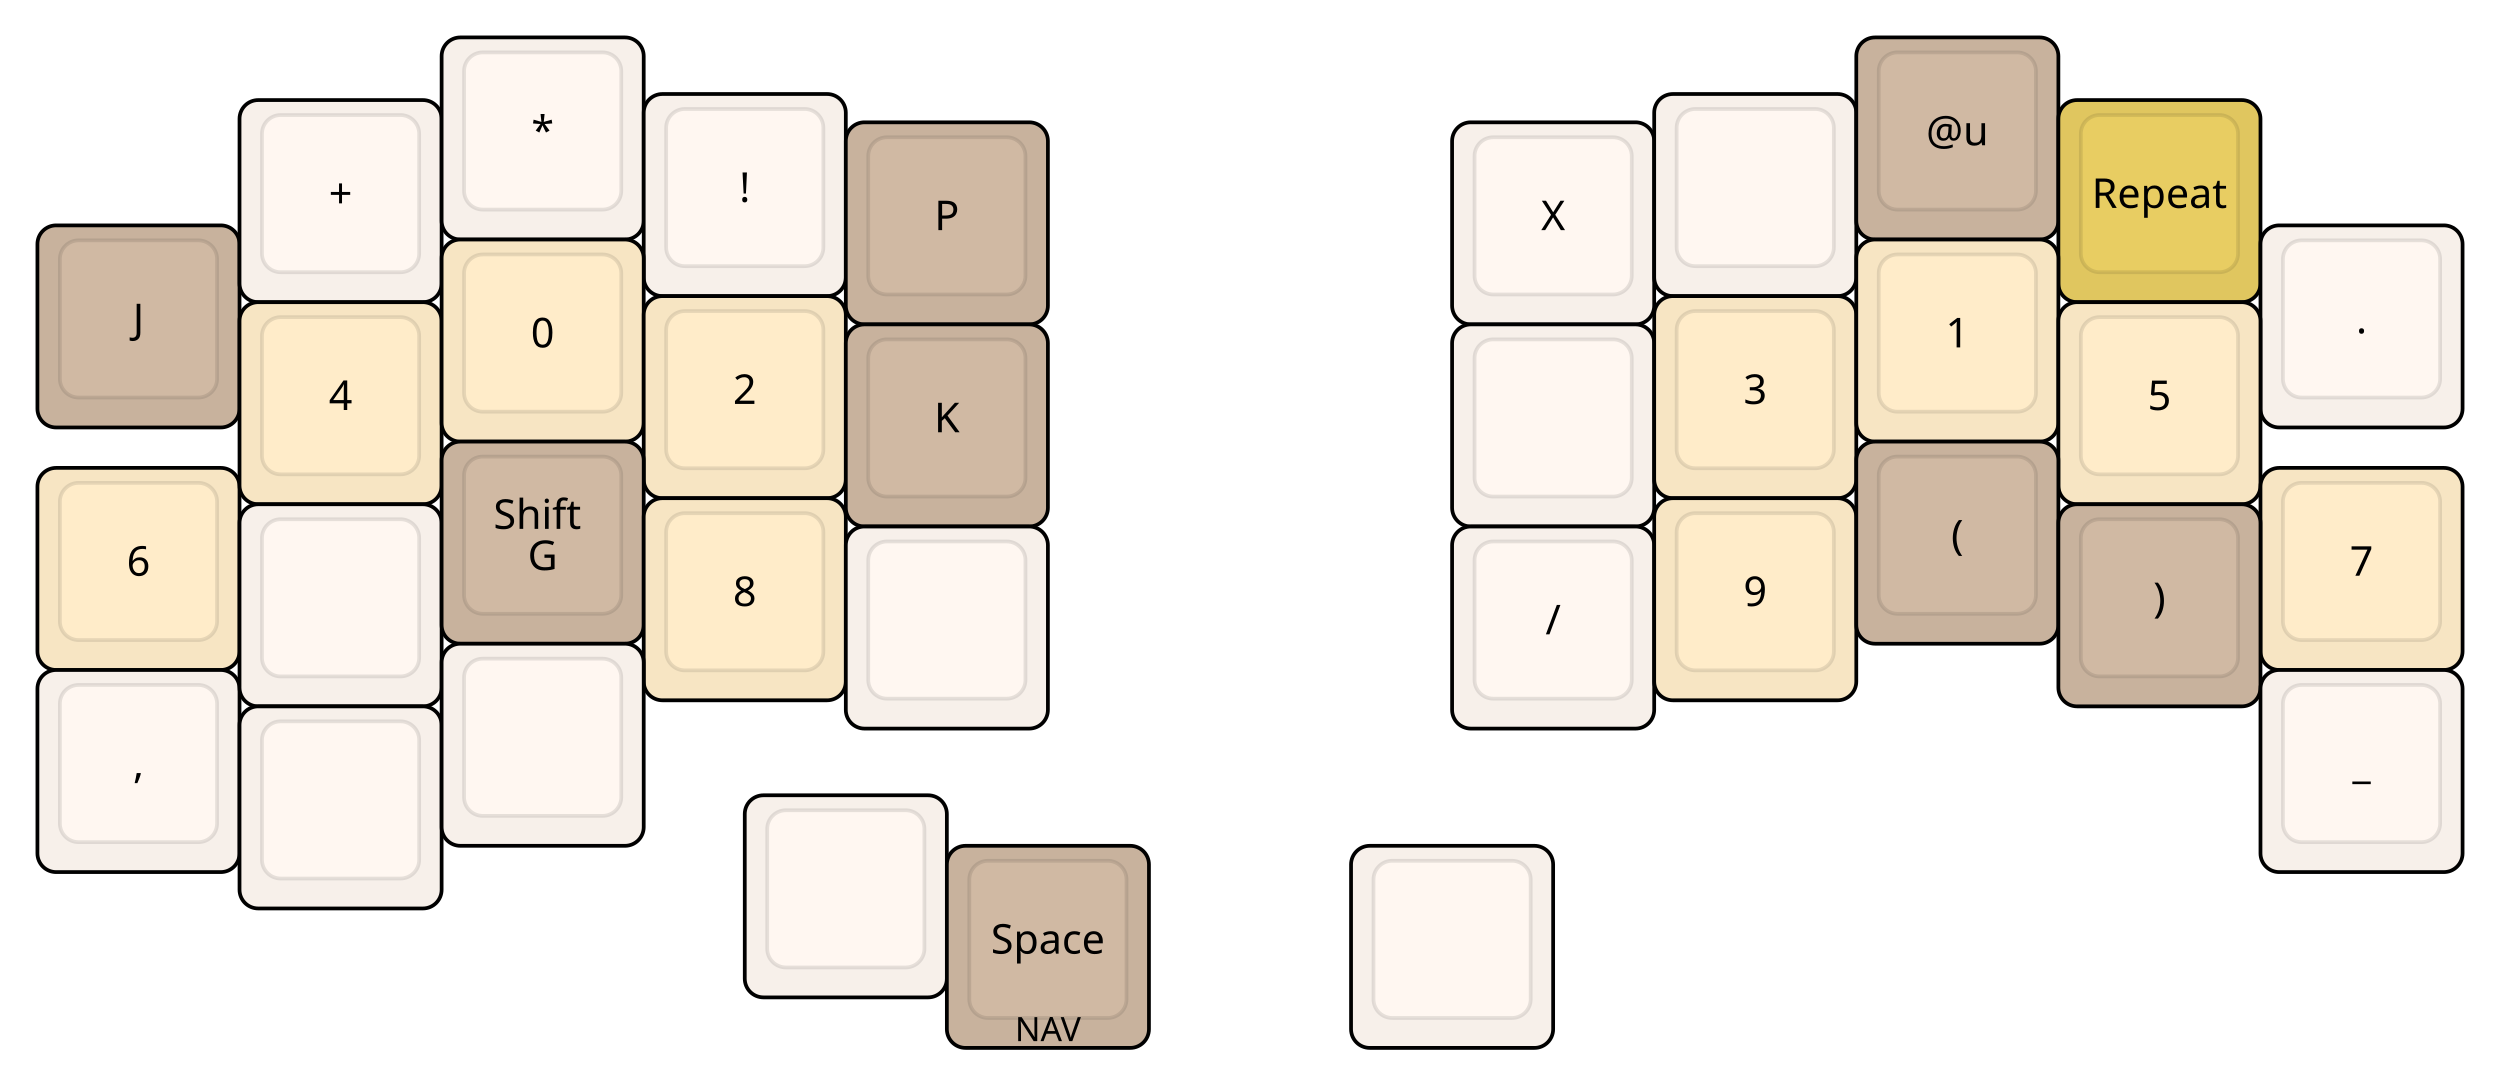
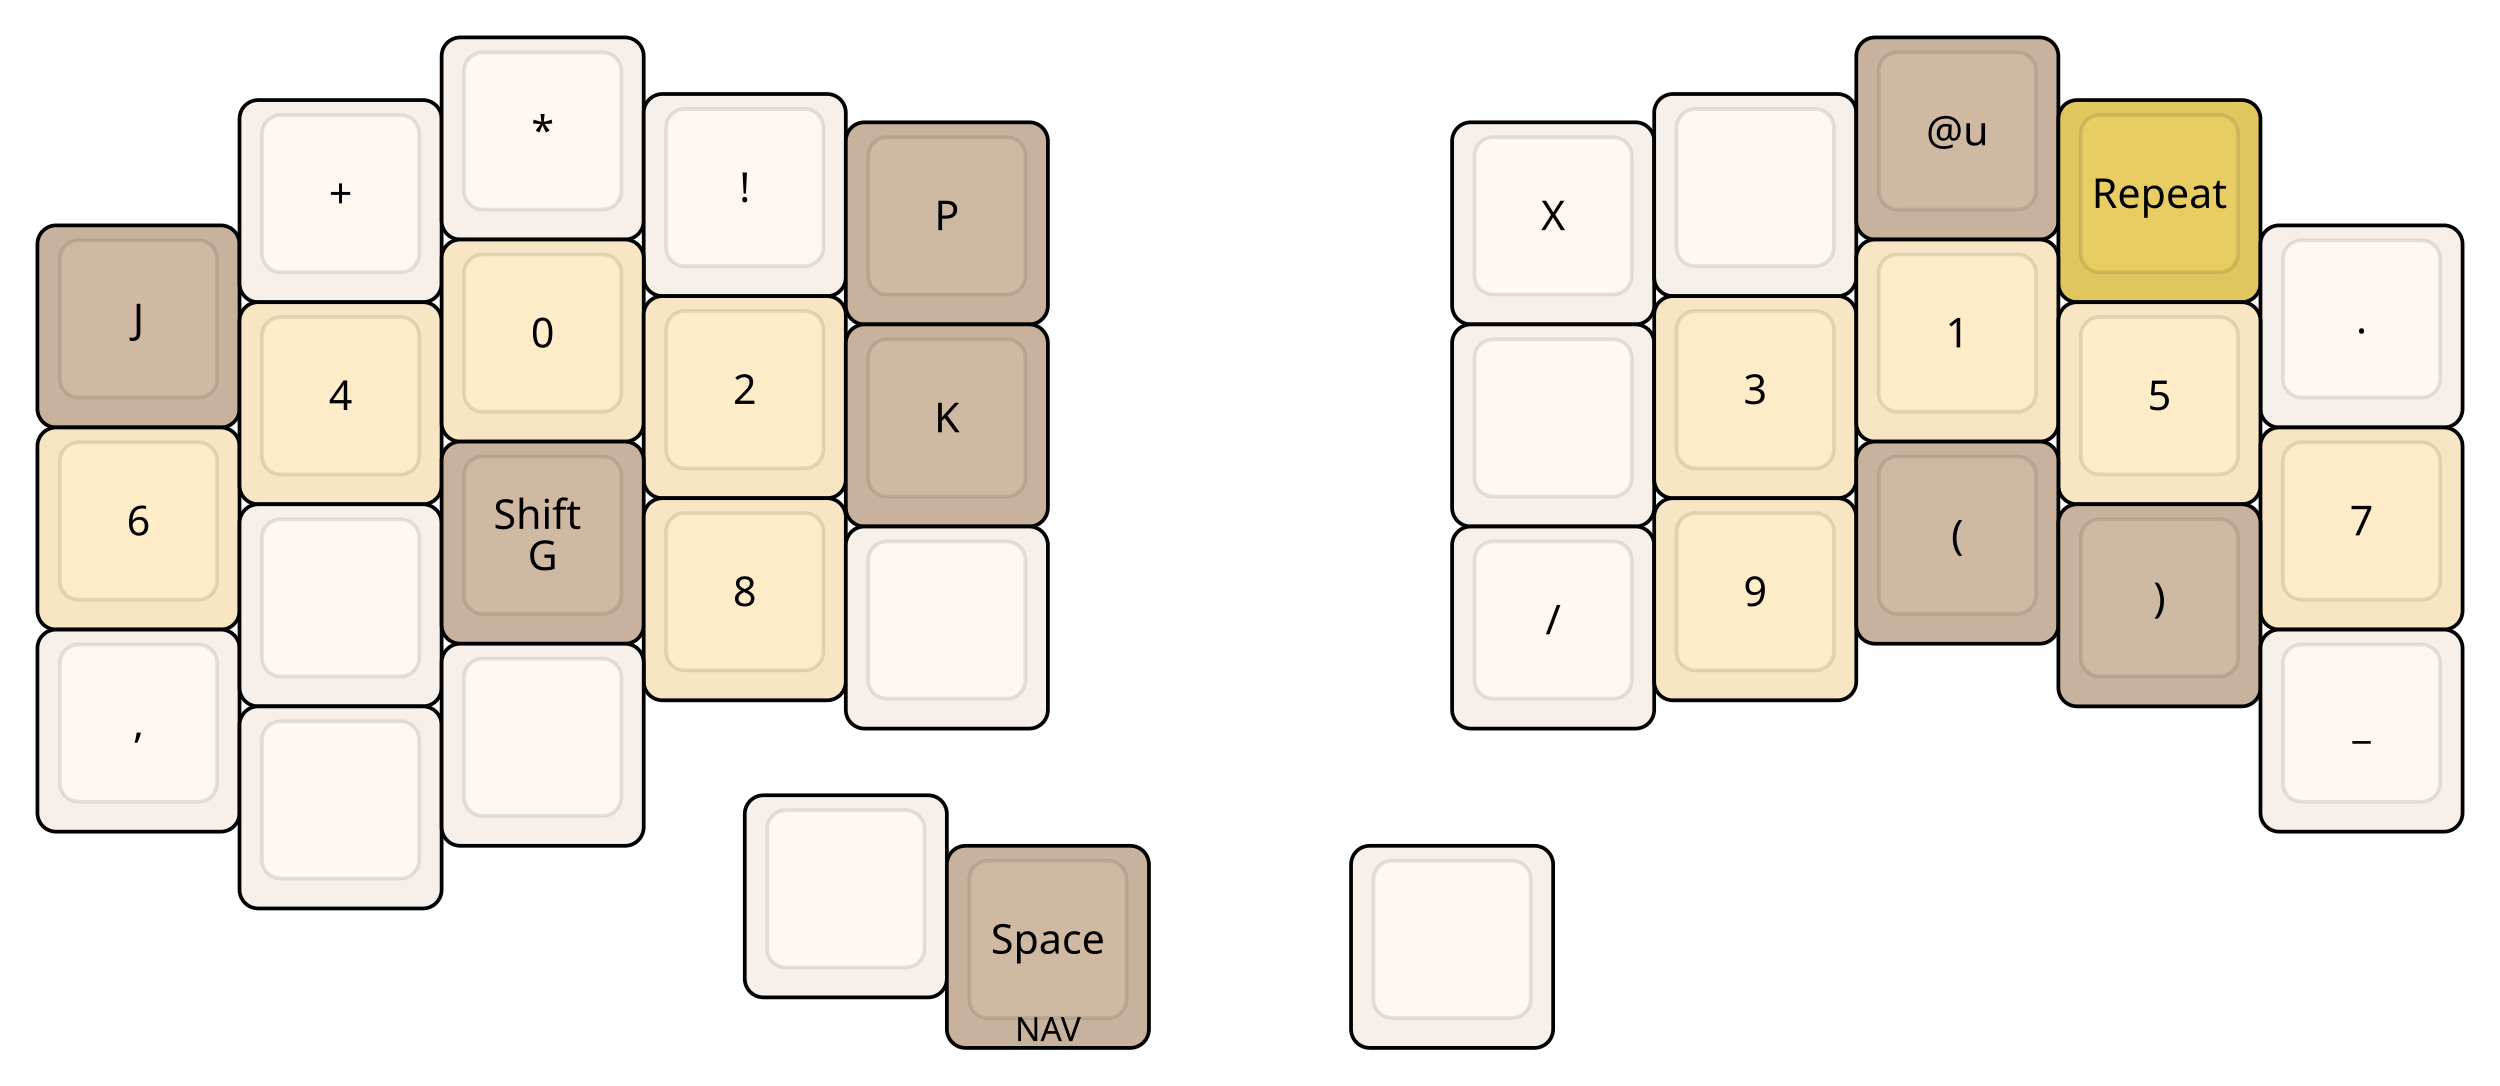
<svg xmlns="http://www.w3.org/2000/svg" width="668px" height="290x" viewBox="0 0 668 290">
  <style type="text/css">
    .keycap .border { stroke: black; stroke-width: 1; }
    .keycap .inner.border { stroke: rgba(0,0,0,.1); }
    .keycap { font-family: sans-serif; font-size: 11px}
    .keycap .sub { font-size: 9px}
  </style>
  <g class="keycap management">
    <rect x="10" y="60.22" width="54" height="54" rx="5" fill="#c8b29d" class="outer border" />
    <rect x="16" y="64.22" width="42" height="42" rx="5" fill="#d0b9a3" class="inner border" />
    <text x="37" y="85.22" text-anchor="middle" dominant-baseline="middle" class="main">
      <tspan x="37" dy="0">J</tspan>
    </text>
  </g>
  <g class="keycap blank">
    <rect x="64" y="26.74" width="54" height="54" rx="5" fill="#f7f0ea" class="outer border" />
    <rect x="70" y="30.74" width="42" height="42" rx="5" fill="#fff7f1" class="inner border" />
    <text x="91" y="51.74" text-anchor="middle" dominant-baseline="middle" class="main">
      <tspan x="91" dy="0">+</tspan>
    </text>
  </g>
  <g class="keycap blank">
    <rect x="118" y="10" width="54" height="54" rx="5" fill="#f7f0ea" class="outer border" />
    <rect x="124" y="14" width="42" height="42" rx="5" fill="#fff7f1" class="inner border" />
    <text x="145" y="35" text-anchor="middle" dominant-baseline="middle" class="main">
      <tspan x="145" dy="0">*</tspan>
    </text>
  </g>
  <g class="keycap blank">
    <rect x="172" y="25.12" width="54" height="54" rx="5" fill="#f7f0ea" class="outer border" />
    <rect x="178" y="29.12" width="42" height="42" rx="5" fill="#fff7f1" class="inner border" />
    <text x="199" y="50.12" text-anchor="middle" dominant-baseline="middle" class="main">
      <tspan x="199" dy="0">!</tspan>
    </text>
  </g>
  <g class="keycap management">
    <rect x="226" y="32.68" width="54" height="54" rx="5" fill="#c8b29d" class="outer border" />
    <rect x="232" y="36.68" width="42" height="42" rx="5" fill="#d0b9a3" class="inner border" />
    <text x="253" y="57.68" text-anchor="middle" dominant-baseline="middle" class="main">
      <tspan x="253" dy="0">P</tspan>
    </text>
  </g>
  <g class="keycap blank">
    <rect x="388" y="32.68" width="54" height="54" rx="5" fill="#f7f0ea" class="outer border" />
    <rect x="394" y="36.68" width="42" height="42" rx="5" fill="#fff7f1" class="inner border" />
    <text x="415" y="57.68" text-anchor="middle" dominant-baseline="middle" class="main">
      <tspan x="415" dy="0">X</tspan>
    </text>
  </g>
  <g class="keycap blank">
    <rect x="442" y="25.12" width="54" height="54" rx="5" fill="#f7f0ea" class="outer border" />
    <rect x="448" y="29.12" width="42" height="42" rx="5" fill="#fff7f1" class="inner border" />
  </g>
  <g class="keycap management">
    <rect x="496" y="10" width="54" height="54" rx="5" fill="#c8b29d" class="outer border" />
    <rect x="502" y="14" width="42" height="42" rx="5" fill="#d0b9a3" class="inner border" />
    <text x="523" y="35" text-anchor="middle" dominant-baseline="middle" class="main">
      <tspan x="523" dy="0">@u</tspan>
    </text>
  </g>
  <g class="keycap special">
    <rect x="550" y="26.74" width="54" height="54" rx="5" fill="#e0c65f" class="outer border" />
    <rect x="556" y="30.74" width="42" height="42" rx="5" fill="#e8cd62" class="inner border" />
    <text x="577" y="51.74" text-anchor="middle" dominant-baseline="middle" class="main">
      <tspan x="577" dy="0">Repeat</tspan>
    </text>
  </g>
  <g class="keycap blank">
    <rect x="604" y="60.22" width="54" height="54" rx="5" fill="#f7f0ea" class="outer border" />
    <rect x="610" y="64.22" width="42" height="42" rx="5" fill="#fff7f1" class="inner border" />
    <text x="631" y="85.22" text-anchor="middle" dominant-baseline="middle" class="main">
      <tspan x="631" dy="0">.</tspan>
    </text>
  </g>
  <g class="keycap default">
-     <rect x="10" y="125.02" width="54" height="54" rx="5" fill="#f7e5c3" class="outer border" />
-     <rect x="16" y="129.02" width="42" height="42" rx="5" fill="#ffecc9" class="inner border" />
-     <text x="37" y="150.02" text-anchor="middle" dominant-baseline="middle" class="main">
+     <rect x="10" y="114.22" width="54" height="54" rx="5" fill="#f7e5c3" class="outer border" />
+     <rect x="16" y="118.22" width="42" height="42" rx="5" fill="#ffecc9" class="inner border" />
+     <text x="37" y="139.22" text-anchor="middle" dominant-baseline="middle" class="main">
      <tspan x="37" dy="0">6</tspan>
    </text>
  </g>
  <g class="keycap default">
    <rect x="64" y="80.74" width="54" height="54" rx="5" fill="#f7e5c3" class="outer border" />
    <rect x="70" y="84.74" width="42" height="42" rx="5" fill="#ffecc9" class="inner border" />
    <text x="91" y="105.74" text-anchor="middle" dominant-baseline="middle" class="main">
      <tspan x="91" dy="0">4</tspan>
    </text>
  </g>
  <g class="keycap default">
    <rect x="118" y="64" width="54" height="54" rx="5" fill="#f7e5c3" class="outer border" />
    <rect x="124" y="68" width="42" height="42" rx="5" fill="#ffecc9" class="inner border" />
    <text x="145" y="89" text-anchor="middle" dominant-baseline="middle" class="main">
      <tspan x="145" dy="0">0</tspan>
    </text>
  </g>
  <g class="keycap default">
    <rect x="172" y="79.12" width="54" height="54" rx="5" fill="#f7e5c3" class="outer border" />
    <rect x="178" y="83.12" width="42" height="42" rx="5" fill="#ffecc9" class="inner border" />
    <text x="199" y="104.12" text-anchor="middle" dominant-baseline="middle" class="main">
      <tspan x="199" dy="0">2</tspan>
    </text>
  </g>
  <g class="keycap management">
    <rect x="226" y="86.68" width="54" height="54" rx="5" fill="#c8b29d" class="outer border" />
    <rect x="232" y="90.68" width="42" height="42" rx="5" fill="#d0b9a3" class="inner border" />
    <text x="253" y="111.68" text-anchor="middle" dominant-baseline="middle" class="main">
      <tspan x="253" dy="0">K</tspan>
    </text>
  </g>
  <g class="keycap blank">
    <rect x="388" y="86.68" width="54" height="54" rx="5" fill="#f7f0ea" class="outer border" />
    <rect x="394" y="90.68" width="42" height="42" rx="5" fill="#fff7f1" class="inner border" />
  </g>
  <g class="keycap default">
    <rect x="442" y="79.12" width="54" height="54" rx="5" fill="#f7e5c3" class="outer border" />
    <rect x="448" y="83.12" width="42" height="42" rx="5" fill="#ffecc9" class="inner border" />
    <text x="469" y="104.12" text-anchor="middle" dominant-baseline="middle" class="main">
      <tspan x="469" dy="0">3</tspan>
    </text>
  </g>
  <g class="keycap default">
    <rect x="496" y="64" width="54" height="54" rx="5" fill="#f7e5c3" class="outer border" />
    <rect x="502" y="68" width="42" height="42" rx="5" fill="#ffecc9" class="inner border" />
    <text x="523" y="89" text-anchor="middle" dominant-baseline="middle" class="main">
      <tspan x="523" dy="0">1</tspan>
    </text>
  </g>
  <g class="keycap default">
    <rect x="550" y="80.74" width="54" height="54" rx="5" fill="#f7e5c3" class="outer border" />
    <rect x="556" y="84.74" width="42" height="42" rx="5" fill="#ffecc9" class="inner border" />
    <text x="577" y="105.74" text-anchor="middle" dominant-baseline="middle" class="main">
      <tspan x="577" dy="0">5</tspan>
    </text>
  </g>
  <g class="keycap default">
-     <rect x="604" y="125.02" width="54" height="54" rx="5" fill="#f7e5c3" class="outer border" />
-     <rect x="610" y="129.02" width="42" height="42" rx="5" fill="#ffecc9" class="inner border" />
-     <text x="631" y="150.02" text-anchor="middle" dominant-baseline="middle" class="main">
+     <rect x="604" y="114.22" width="54" height="54" rx="5" fill="#f7e5c3" class="outer border" />
+     <rect x="610" y="118.22" width="42" height="42" rx="5" fill="#ffecc9" class="inner border" />
+     <text x="631" y="139.22" text-anchor="middle" dominant-baseline="middle" class="main">
      <tspan x="631" dy="0">7</tspan>
    </text>
  </g>
  <g class="keycap blank">
-     <rect x="10" y="179.02" width="54" height="54" rx="5" fill="#f7f0ea" class="outer border" />
-     <rect x="16" y="183.02" width="42" height="42" rx="5" fill="#fff7f1" class="inner border" />
-     <text x="37" y="204.02" text-anchor="middle" dominant-baseline="middle" class="main">
+     <rect x="10" y="168.22" width="54" height="54" rx="5" fill="#f7f0ea" class="outer border" />
+     <rect x="16" y="172.22" width="42" height="42" rx="5" fill="#fff7f1" class="inner border" />
+     <text x="37" y="193.22" text-anchor="middle" dominant-baseline="middle" class="main">
      <tspan x="37" dy="0">,</tspan>
    </text>
  </g>
  <g class="keycap blank">
    <rect x="64" y="134.74" width="54" height="54" rx="5" fill="#f7f0ea" class="outer border" />
    <rect x="70" y="138.74" width="42" height="42" rx="5" fill="#fff7f1" class="inner border" />
  </g>
  <g class="keycap management">
    <rect x="118" y="118" width="54" height="54" rx="5" fill="#c8b29d" class="outer border" />
    <rect x="124" y="122" width="42" height="42" rx="5" fill="#d0b9a3" class="inner border" />
    <text x="145" y="137.5" text-anchor="middle" dominant-baseline="middle" class="main">
      <tspan x="145" dy="0">Shift</tspan>
      <tspan x="145" dy="11">G</tspan>
    </text>
  </g>
  <g class="keycap default">
    <rect x="172" y="133.12" width="54" height="54" rx="5" fill="#f7e5c3" class="outer border" />
    <rect x="178" y="137.12" width="42" height="42" rx="5" fill="#ffecc9" class="inner border" />
    <text x="199" y="158.12" text-anchor="middle" dominant-baseline="middle" class="main">
      <tspan x="199" dy="0">8</tspan>
    </text>
  </g>
  <g class="keycap blank">
    <rect x="226" y="140.68" width="54" height="54" rx="5" fill="#f7f0ea" class="outer border" />
    <rect x="232" y="144.68" width="42" height="42" rx="5" fill="#fff7f1" class="inner border" />
  </g>
  <g class="keycap blank">
    <rect x="388" y="140.68" width="54" height="54" rx="5" fill="#f7f0ea" class="outer border" />
    <rect x="394" y="144.68" width="42" height="42" rx="5" fill="#fff7f1" class="inner border" />
    <text x="415" y="165.68" text-anchor="middle" dominant-baseline="middle" class="main">
      <tspan x="415" dy="0">/</tspan>
    </text>
  </g>
  <g class="keycap default">
    <rect x="442" y="133.12" width="54" height="54" rx="5" fill="#f7e5c3" class="outer border" />
    <rect x="448" y="137.12" width="42" height="42" rx="5" fill="#ffecc9" class="inner border" />
    <text x="469" y="158.12" text-anchor="middle" dominant-baseline="middle" class="main">
      <tspan x="469" dy="0">9</tspan>
    </text>
  </g>
  <g class="keycap management">
    <rect x="496" y="118" width="54" height="54" rx="5" fill="#c8b29d" class="outer border" />
    <rect x="502" y="122" width="42" height="42" rx="5" fill="#d0b9a3" class="inner border" />
    <text x="523" y="143" text-anchor="middle" dominant-baseline="middle" class="main">
      <tspan x="523" dy="0">(</tspan>
    </text>
  </g>
  <g class="keycap management">
    <rect x="550" y="134.74" width="54" height="54" rx="5" fill="#c8b29d" class="outer border" />
    <rect x="556" y="138.74" width="42" height="42" rx="5" fill="#d0b9a3" class="inner border" />
    <text x="577" y="159.74" text-anchor="middle" dominant-baseline="middle" class="main">
      <tspan x="577" dy="0">)</tspan>
    </text>
  </g>
  <g class="keycap blank">
-     <rect x="604" y="179.02" width="54" height="54" rx="5" fill="#f7f0ea" class="outer border" />
-     <rect x="610" y="183.02" width="42" height="42" rx="5" fill="#fff7f1" class="inner border" />
-     <text x="631" y="204.02" text-anchor="middle" dominant-baseline="middle" class="main">
+     <rect x="604" y="168.22" width="54" height="54" rx="5" fill="#f7f0ea" class="outer border" />
+     <rect x="610" y="172.22" width="42" height="42" rx="5" fill="#fff7f1" class="inner border" />
+     <text x="631" y="193.22" text-anchor="middle" dominant-baseline="middle" class="main">
      <tspan x="631" dy="0">_</tspan>
    </text>
  </g>
  <g class="keycap blank">
    <rect x="64" y="188.74" width="54" height="54" rx="5" fill="#f7f0ea" class="outer border" />
    <rect x="70" y="192.74" width="42" height="42" rx="5" fill="#fff7f1" class="inner border" />
  </g>
  <g class="keycap blank">
    <rect x="118" y="172" width="54" height="54" rx="5" fill="#f7f0ea" class="outer border" />
    <rect x="124" y="176" width="42" height="42" rx="5" fill="#fff7f1" class="inner border" />
  </g>
  <g class="keycap blank">
    <rect x="199" y="212.5" width="54" height="54" rx="5" fill="#f7f0ea" class="outer border" />
    <rect x="205" y="216.5" width="42" height="42" rx="5" fill="#fff7f1" class="inner border" />
  </g>
  <g class="keycap management">
    <rect x="253" y="226" width="54" height="54" rx="5" fill="#c8b29d" class="outer border" />
    <rect x="259" y="230" width="42" height="42" rx="5" fill="#d0b9a3" class="inner border" />
    <text x="280" y="251" text-anchor="middle" dominant-baseline="middle" class="main">
      <tspan x="280" dy="0">Space</tspan>
    </text>
    <text x="280" y="278.2" text-anchor="middle" class="sub">NAV</text>
  </g>
  <g class="keycap blank">
    <rect x="361" y="226" width="54" height="54" rx="5" fill="#f7f0ea" class="outer border" />
    <rect x="367" y="230" width="42" height="42" rx="5" fill="#fff7f1" class="inner border" />
  </g>
</svg>
